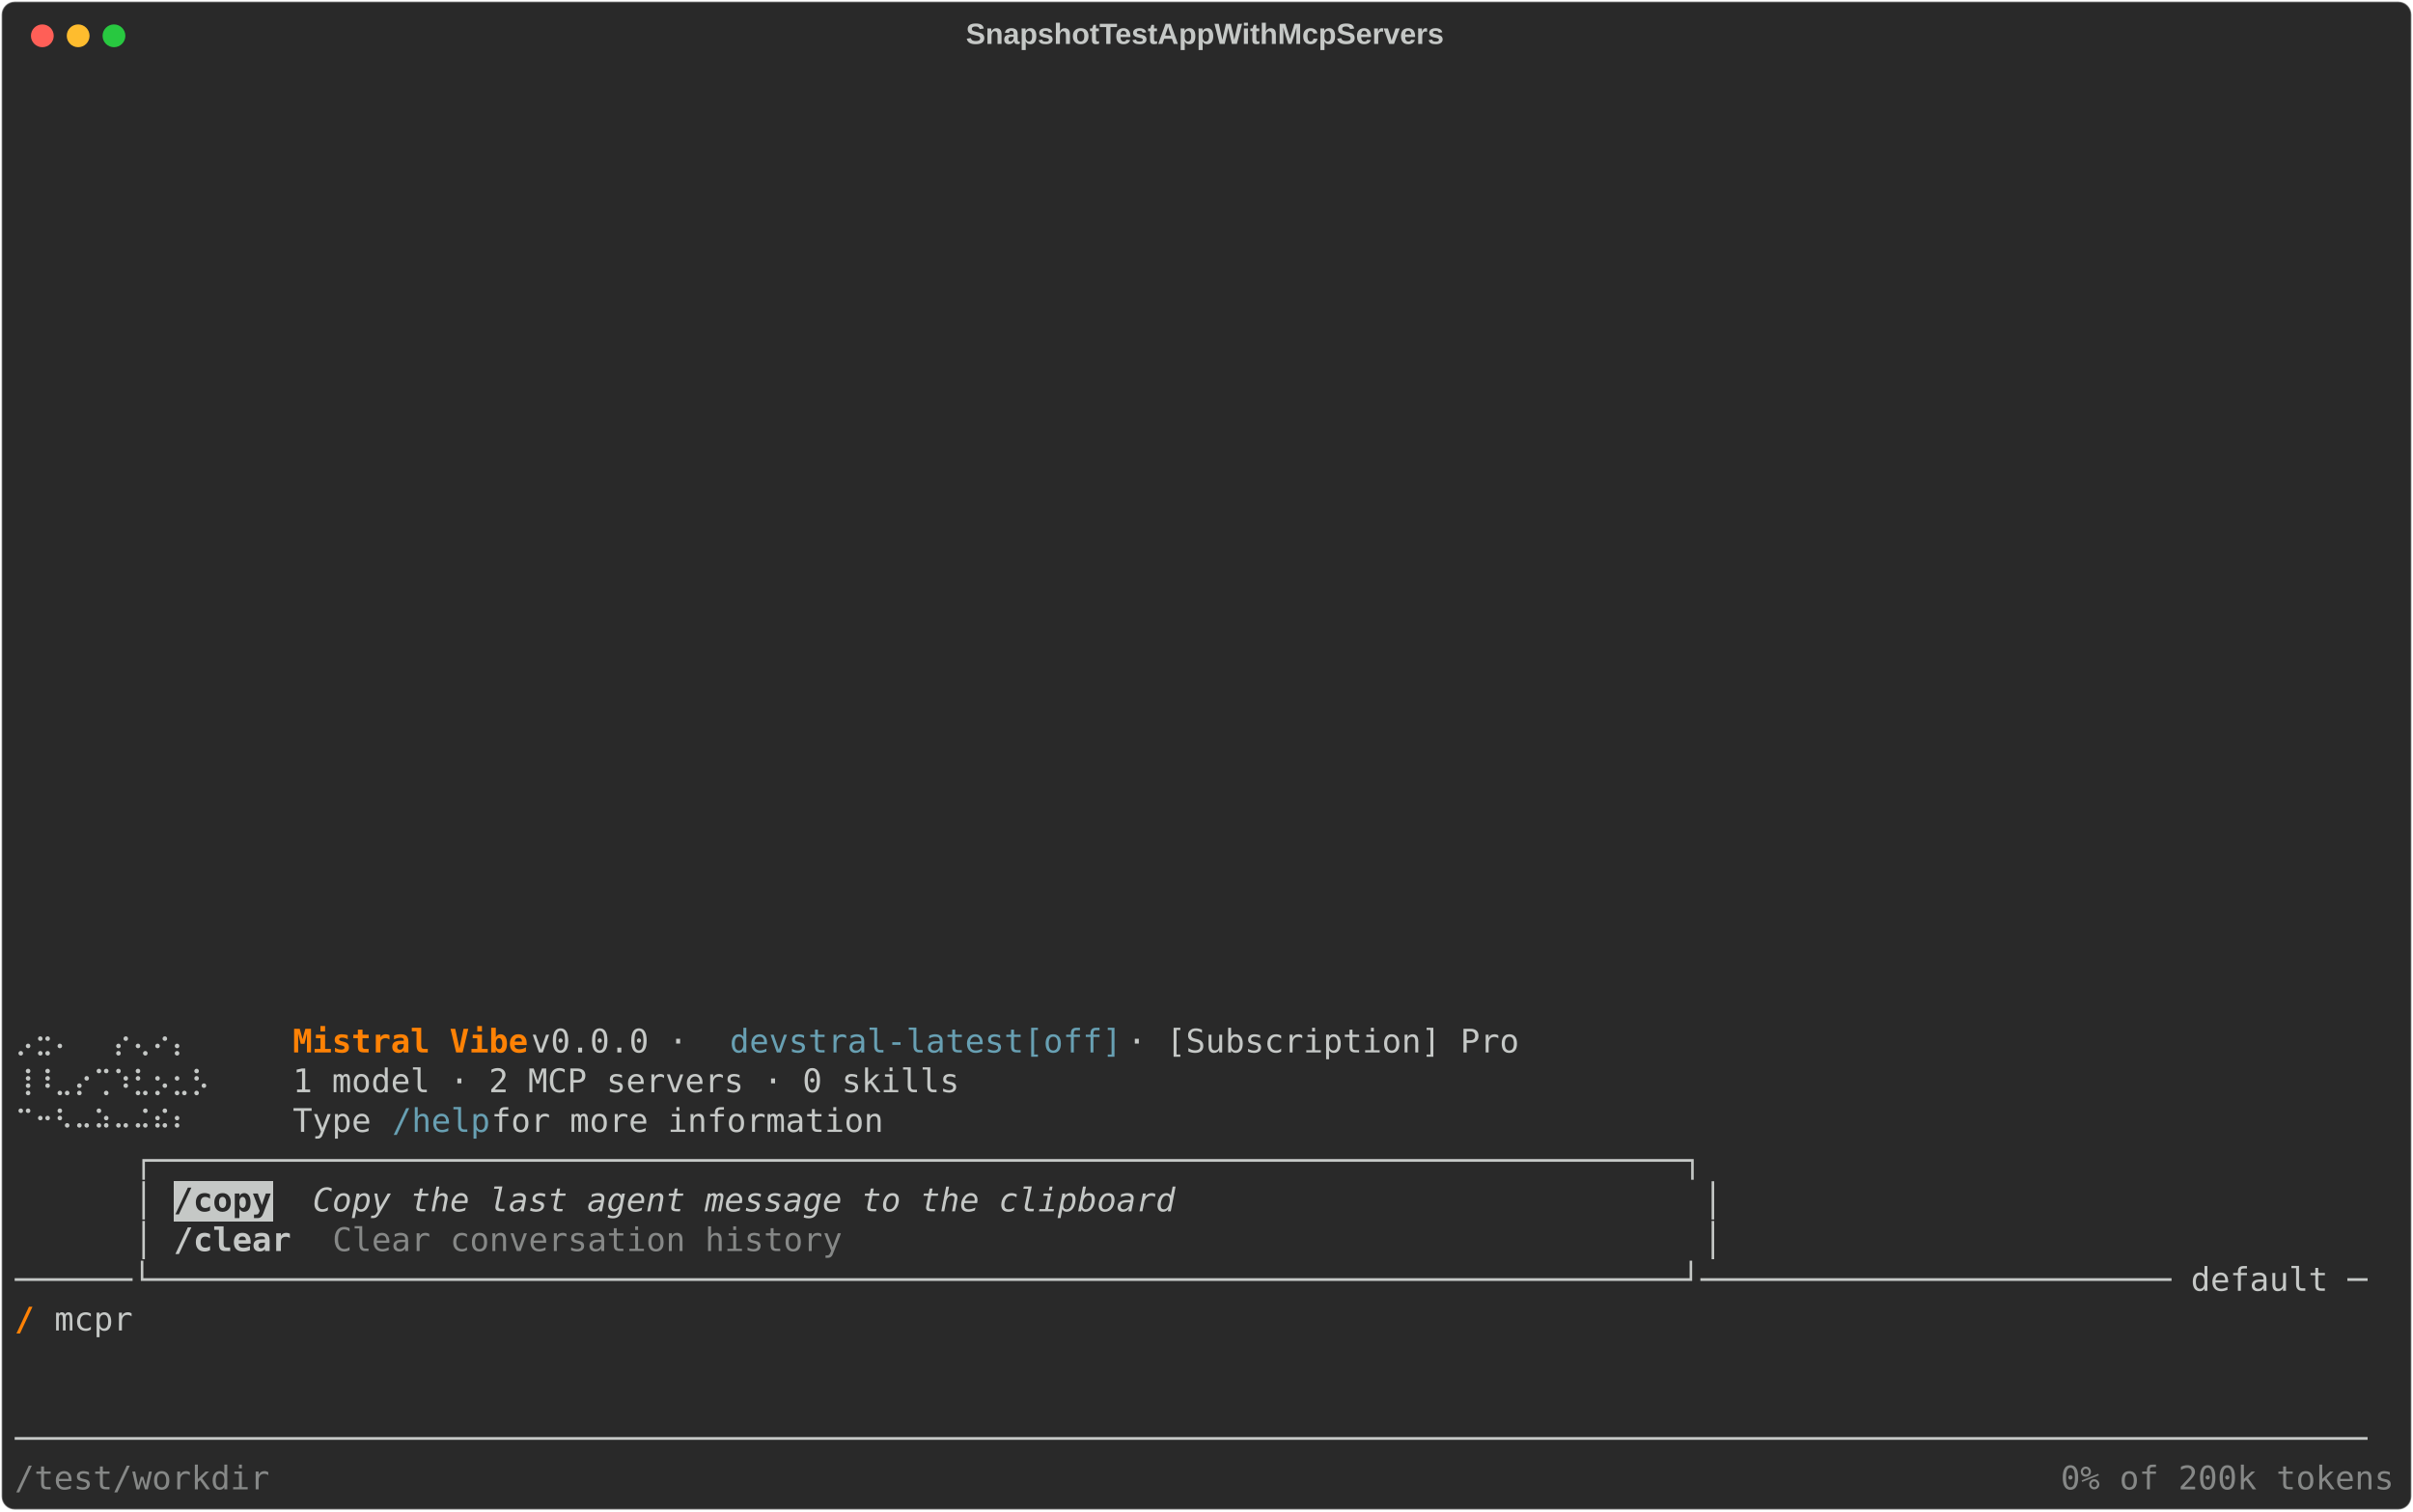
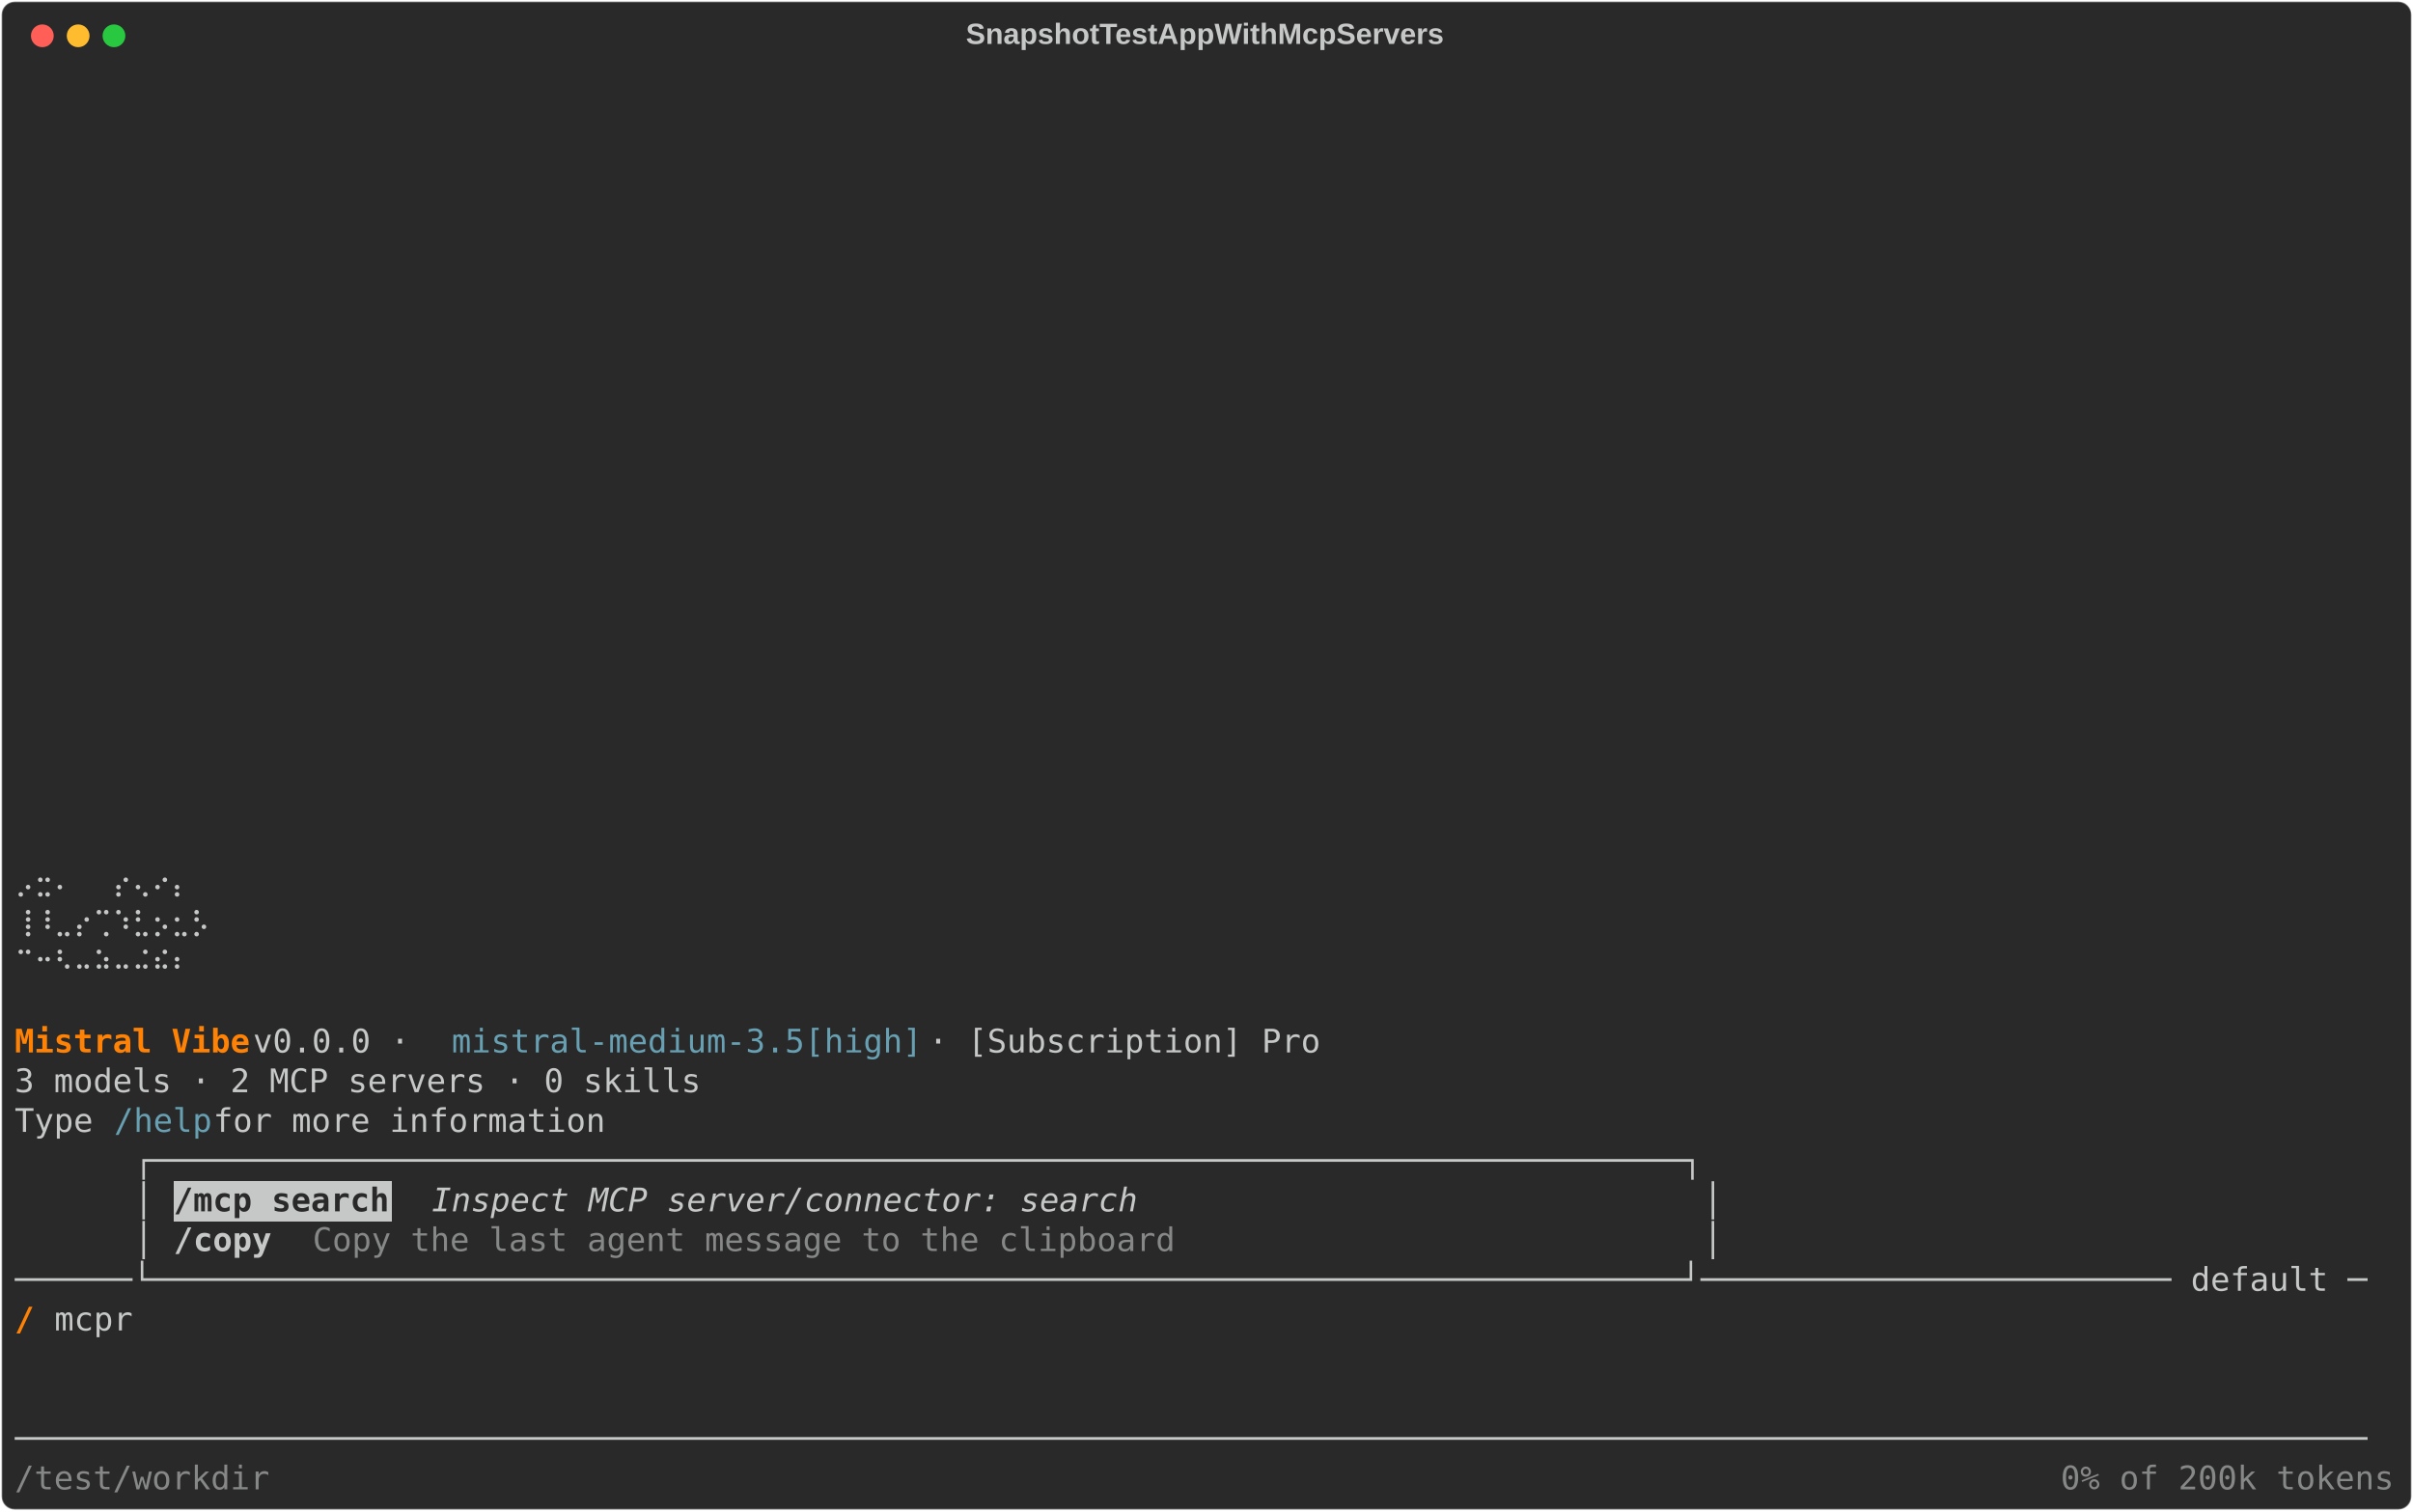
<svg xmlns="http://www.w3.org/2000/svg" class="rich-terminal" viewBox="0 0 1482 928.4">
  <style>

    @font-face {
        font-family: "Fira Code";
        src: local("FiraCode-Regular"),
                url("https://cdnjs.cloudflare.com/ajax/libs/firacode/6.2.0/woff2/FiraCode-Regular.woff2") format("woff2"),
                url("https://cdnjs.cloudflare.com/ajax/libs/firacode/6.2.0/woff/FiraCode-Regular.woff") format("woff");
        font-style: normal;
        font-weight: 400;
    }
    @font-face {
        font-family: "Fira Code";
        src: local("FiraCode-Bold"),
                url("https://cdnjs.cloudflare.com/ajax/libs/firacode/6.2.0/woff2/FiraCode-Bold.woff2") format("woff2"),
                url("https://cdnjs.cloudflare.com/ajax/libs/firacode/6.2.0/woff/FiraCode-Bold.woff") format("woff");
        font-style: bold;
        font-weight: 700;
    }

    .terminal-matrix {
        font-family: Fira Code, monospace;
        font-size: 20px;
        line-height: 24.4px;
        font-variant-east-asian: full-width;
    }

    .terminal-title {
        font-size: 18px;
        font-weight: bold;
        font-family: arial;
    }

    .terminal-r1 { fill: #c5c8c6 }
.terminal-r2 { fill: #ff8205;font-weight: bold }
.terminal-r3 { fill: #68a0b3 }
.terminal-r4 { fill: #292929;font-weight: bold }
.terminal-r5 { fill: #c5c8c6;font-style: italic; }
.terminal-r6 { fill: #c5c8c6;font-weight: bold }
.terminal-r7 { fill: #868887 }
    </style>
  <defs>
    <clipPath id="terminal-clip-terminal">
      <rect x="0" y="0" width="1463.0" height="877.4" />
    </clipPath>
    <clipPath id="terminal-line-0">
      <rect x="0" y="1.5" width="1464" height="24.65" />
    </clipPath>
    <clipPath id="terminal-line-1">
      <rect x="0" y="25.9" width="1464" height="24.65" />
    </clipPath>
    <clipPath id="terminal-line-2">
      <rect x="0" y="50.3" width="1464" height="24.65" />
    </clipPath>
    <clipPath id="terminal-line-3">
      <rect x="0" y="74.7" width="1464" height="24.65" />
    </clipPath>
    <clipPath id="terminal-line-4">
      <rect x="0" y="99.1" width="1464" height="24.65" />
    </clipPath>
    <clipPath id="terminal-line-5">
      <rect x="0" y="123.5" width="1464" height="24.65" />
    </clipPath>
    <clipPath id="terminal-line-6">
      <rect x="0" y="147.9" width="1464" height="24.65" />
    </clipPath>
    <clipPath id="terminal-line-7">
      <rect x="0" y="172.3" width="1464" height="24.65" />
    </clipPath>
    <clipPath id="terminal-line-8">
      <rect x="0" y="196.7" width="1464" height="24.65" />
    </clipPath>
    <clipPath id="terminal-line-9">
      <rect x="0" y="221.1" width="1464" height="24.65" />
    </clipPath>
    <clipPath id="terminal-line-10">
      <rect x="0" y="245.5" width="1464" height="24.65" />
    </clipPath>
    <clipPath id="terminal-line-11">
      <rect x="0" y="269.9" width="1464" height="24.65" />
    </clipPath>
    <clipPath id="terminal-line-12">
      <rect x="0" y="294.3" width="1464" height="24.65" />
    </clipPath>
    <clipPath id="terminal-line-13">
      <rect x="0" y="318.7" width="1464" height="24.65" />
    </clipPath>
    <clipPath id="terminal-line-14">
      <rect x="0" y="343.1" width="1464" height="24.65" />
    </clipPath>
    <clipPath id="terminal-line-15">
      <rect x="0" y="367.5" width="1464" height="24.65" />
    </clipPath>
    <clipPath id="terminal-line-16">
      <rect x="0" y="391.9" width="1464" height="24.65" />
    </clipPath>
    <clipPath id="terminal-line-17">
      <rect x="0" y="416.3" width="1464" height="24.65" />
    </clipPath>
    <clipPath id="terminal-line-18">
      <rect x="0" y="440.7" width="1464" height="24.65" />
    </clipPath>
    <clipPath id="terminal-line-19">
      <rect x="0" y="465.1" width="1464" height="24.65" />
    </clipPath>
    <clipPath id="terminal-line-20">
      <rect x="0" y="489.5" width="1464" height="24.65" />
    </clipPath>
    <clipPath id="terminal-line-21">
      <rect x="0" y="513.9" width="1464" height="24.65" />
    </clipPath>
    <clipPath id="terminal-line-22">
      <rect x="0" y="538.3" width="1464" height="24.65" />
    </clipPath>
    <clipPath id="terminal-line-23">
      <rect x="0" y="562.7" width="1464" height="24.65" />
    </clipPath>
    <clipPath id="terminal-line-24">
      <rect x="0" y="587.1" width="1464" height="24.65" />
    </clipPath>
    <clipPath id="terminal-line-25">
      <rect x="0" y="611.5" width="1464" height="24.65" />
    </clipPath>
    <clipPath id="terminal-line-26">
      <rect x="0" y="635.9" width="1464" height="24.65" />
    </clipPath>
    <clipPath id="terminal-line-27">
      <rect x="0" y="660.3" width="1464" height="24.65" />
    </clipPath>
    <clipPath id="terminal-line-28">
      <rect x="0" y="684.7" width="1464" height="24.65" />
    </clipPath>
    <clipPath id="terminal-line-29">
      <rect x="0" y="709.1" width="1464" height="24.65" />
    </clipPath>
    <clipPath id="terminal-line-30">
      <rect x="0" y="733.5" width="1464" height="24.65" />
    </clipPath>
    <clipPath id="terminal-line-31">
      <rect x="0" y="757.9" width="1464" height="24.65" />
    </clipPath>
    <clipPath id="terminal-line-32">
      <rect x="0" y="782.3" width="1464" height="24.65" />
    </clipPath>
    <clipPath id="terminal-line-33">
      <rect x="0" y="806.7" width="1464" height="24.65" />
    </clipPath>
    <clipPath id="terminal-line-34">
      <rect x="0" y="831.1" width="1464" height="24.65" />
    </clipPath>
  </defs>
  <rect fill="#292929" stroke="rgba(255,255,255,0.35)" stroke-width="1" x="1" y="1" width="1480" height="926.4" rx="8" />
  <text class="terminal-title" fill="#c5c8c6" text-anchor="middle" x="740" y="27">SnapshotTestAppWithMcpServers</text>
  <g transform="translate(26,22)">
    <circle cx="0" cy="0" r="7" fill="#ff5f57" />
    <circle cx="22" cy="0" r="7" fill="#febc2e" />
    <circle cx="44" cy="0" r="7" fill="#28c840" />
  </g>
  <g transform="translate(9, 41)" clip-path="url(#terminal-clip-terminal)">
-     <rect fill="#c5c8c6" x="97.6" y="684.7" width="61" height="24.65" shape-rendering="crispEdges" />
+     <rect fill="#c5c8c6" x="97.6" y="684.7" width="134.2" height="24.65" shape-rendering="crispEdges" />
    <g class="terminal-matrix">
      <text class="terminal-r1" x="1464" y="20" textLength="12.2" clip-path="url(#terminal-line-0)">
</text>
      <text class="terminal-r1" x="1464" y="44.4" textLength="12.2" clip-path="url(#terminal-line-1)">
</text>
      <text class="terminal-r1" x="1464" y="68.8" textLength="12.2" clip-path="url(#terminal-line-2)">
</text>
      <text class="terminal-r1" x="1464" y="93.2" textLength="12.2" clip-path="url(#terminal-line-3)">
</text>
      <text class="terminal-r1" x="1464" y="117.6" textLength="12.2" clip-path="url(#terminal-line-4)">
</text>
      <text class="terminal-r1" x="1464" y="142" textLength="12.2" clip-path="url(#terminal-line-5)">
</text>
      <text class="terminal-r1" x="1464" y="166.4" textLength="12.2" clip-path="url(#terminal-line-6)">
</text>
      <text class="terminal-r1" x="1464" y="190.8" textLength="12.2" clip-path="url(#terminal-line-7)">
</text>
      <text class="terminal-r1" x="1464" y="215.2" textLength="12.2" clip-path="url(#terminal-line-8)">
</text>
      <text class="terminal-r1" x="1464" y="239.6" textLength="12.2" clip-path="url(#terminal-line-9)">
</text>
      <text class="terminal-r1" x="1464" y="264" textLength="12.2" clip-path="url(#terminal-line-10)">
</text>
      <text class="terminal-r1" x="1464" y="288.4" textLength="12.2" clip-path="url(#terminal-line-11)">
</text>
      <text class="terminal-r1" x="1464" y="312.8" textLength="12.2" clip-path="url(#terminal-line-12)">
</text>
      <text class="terminal-r1" x="1464" y="337.2" textLength="12.2" clip-path="url(#terminal-line-13)">
</text>
      <text class="terminal-r1" x="1464" y="361.6" textLength="12.2" clip-path="url(#terminal-line-14)">
</text>
      <text class="terminal-r1" x="1464" y="386" textLength="12.2" clip-path="url(#terminal-line-15)">
</text>
      <text class="terminal-r1" x="1464" y="410.4" textLength="12.2" clip-path="url(#terminal-line-16)">
</text>
      <text class="terminal-r1" x="1464" y="434.8" textLength="12.2" clip-path="url(#terminal-line-17)">
</text>
      <text class="terminal-r1" x="1464" y="459.2" textLength="12.2" clip-path="url(#terminal-line-18)">
</text>
      <text class="terminal-r1" x="1464" y="483.6" textLength="12.2" clip-path="url(#terminal-line-19)">
</text>
+       <text class="terminal-r1" x="0" y="508" textLength="134.2" clip-path="url(#terminal-line-20)">  ⡠⣒⠄  ⡔⢄⠔⡄</text>
      <text class="terminal-r1" x="1464" y="508" textLength="12.2" clip-path="url(#terminal-line-20)">
</text>
+       <text class="terminal-r1" x="0" y="532.4" textLength="134.2" clip-path="url(#terminal-line-21)"> ⢸⠸⣀⡔⢉⠱⣃⡢⣂⡣</text>
      <text class="terminal-r1" x="1464" y="532.4" textLength="12.2" clip-path="url(#terminal-line-21)">
</text>
+       <text class="terminal-r1" x="0" y="556.8" textLength="134.2" clip-path="url(#terminal-line-22)">  ⠉⠒⠣⠤⠵⠤⠬⠮⠆</text>
      <text class="terminal-r1" x="1464" y="556.8" textLength="12.2" clip-path="url(#terminal-line-22)">
</text>
      <text class="terminal-r1" x="1464" y="581.2" textLength="12.2" clip-path="url(#terminal-line-23)">
</text>
-       <text class="terminal-r1" x="0" y="605.6" textLength="134.2" clip-path="url(#terminal-line-24)">  ⡠⣒⠄  ⡔⢄⠔⡄</text>
-       <text class="terminal-r2" x="170.8" y="605.6" textLength="146.4" clip-path="url(#terminal-line-24)">Mistral Vibe</text>
-       <text class="terminal-r1" x="317.2" y="605.6" textLength="122" clip-path="url(#terminal-line-24)"> v0.0.0 · </text>
-       <text class="terminal-r3" x="439.2" y="605.6" textLength="244" clip-path="url(#terminal-line-24)">devstral-latest[off]</text>
-       <text class="terminal-r1" x="683.2" y="605.6" textLength="256.2" clip-path="url(#terminal-line-24)"> · [Subscription] Pro</text>
+       <text class="terminal-r2" x="0" y="605.6" textLength="146.4" clip-path="url(#terminal-line-24)">Mistral Vibe</text>
+       <text class="terminal-r1" x="146.4" y="605.6" textLength="122" clip-path="url(#terminal-line-24)"> v0.0.0 · </text>
+       <text class="terminal-r3" x="268.4" y="605.6" textLength="292.8" clip-path="url(#terminal-line-24)">mistral-medium-3.5[high]</text>
+       <text class="terminal-r1" x="561.2" y="605.6" textLength="256.2" clip-path="url(#terminal-line-24)"> · [Subscription] Pro</text>
      <text class="terminal-r1" x="1464" y="605.6" textLength="12.2" clip-path="url(#terminal-line-24)">
</text>
-       <text class="terminal-r1" x="0" y="630" textLength="134.2" clip-path="url(#terminal-line-25)"> ⢸⠸⣀⡔⢉⠱⣃⡢⣂⡣</text>
-       <text class="terminal-r1" x="170.8" y="630" textLength="414.8" clip-path="url(#terminal-line-25)">1 model · 2 MCP servers · 0 skills</text>
+       <text class="terminal-r1" x="0" y="630" textLength="427" clip-path="url(#terminal-line-25)">3 models · 2 MCP servers · 0 skills</text>
      <text class="terminal-r1" x="1464" y="630" textLength="12.2" clip-path="url(#terminal-line-25)">
</text>
-       <text class="terminal-r1" x="0" y="654.4" textLength="134.2" clip-path="url(#terminal-line-26)">  ⠉⠒⠣⠤⠵⠤⠬⠮⠆</text>
-       <text class="terminal-r1" x="170.8" y="654.4" textLength="61" clip-path="url(#terminal-line-26)">Type </text>
-       <text class="terminal-r3" x="231.8" y="654.4" textLength="61" clip-path="url(#terminal-line-26)">/help</text>
-       <text class="terminal-r1" x="292.8" y="654.4" textLength="256.2" clip-path="url(#terminal-line-26)"> for more information</text>
+       <text class="terminal-r1" x="0" y="654.4" textLength="61" clip-path="url(#terminal-line-26)">Type </text>
+       <text class="terminal-r3" x="61" y="654.4" textLength="61" clip-path="url(#terminal-line-26)">/help</text>
+       <text class="terminal-r1" x="122" y="654.4" textLength="256.2" clip-path="url(#terminal-line-26)"> for more information</text>
      <text class="terminal-r1" x="1464" y="654.4" textLength="12.2" clip-path="url(#terminal-line-26)">
</text>
      <text class="terminal-r1" x="73.2" y="678.8" textLength="976" clip-path="url(#terminal-line-27)">┌──────────────────────────────────────────────────────────────────────────────┐</text>
      <text class="terminal-r1" x="1464" y="678.8" textLength="12.2" clip-path="url(#terminal-line-27)">
</text>
      <text class="terminal-r1" x="73.2" y="703.2" textLength="12.2" clip-path="url(#terminal-line-28)">│</text>
-       <text class="terminal-r4" x="97.6" y="703.2" textLength="61" clip-path="url(#terminal-line-28)">/copy</text>
-       <text class="terminal-r5" x="183" y="703.2" textLength="536.8" clip-path="url(#terminal-line-28)">Copy the last agent message to the clipboard</text>
+       <text class="terminal-r4" x="97.6" y="703.2" textLength="134.2" clip-path="url(#terminal-line-28)">/mcp search</text>
+       <text class="terminal-r5" x="256.2" y="703.2" textLength="439.2" clip-path="url(#terminal-line-28)">Inspect MCP server/connector: search</text>
      <text class="terminal-r1" x="1037" y="703.2" textLength="12.2" clip-path="url(#terminal-line-28)">│</text>
      <text class="terminal-r1" x="1464" y="703.2" textLength="12.2" clip-path="url(#terminal-line-28)">
</text>
      <text class="terminal-r1" x="73.2" y="727.6" textLength="12.2" clip-path="url(#terminal-line-29)">│</text>
-       <text class="terminal-r6" x="97.6" y="727.6" textLength="73.2" clip-path="url(#terminal-line-29)">/clear</text>
-       <text class="terminal-r7" x="195.2" y="727.6" textLength="317.2" clip-path="url(#terminal-line-29)">Clear conversation history</text>
+       <text class="terminal-r6" x="97.6" y="727.6" textLength="61" clip-path="url(#terminal-line-29)">/copy</text>
+       <text class="terminal-r7" x="183" y="727.6" textLength="536.8" clip-path="url(#terminal-line-29)">Copy the last agent message to the clipboard</text>
      <text class="terminal-r1" x="1037" y="727.6" textLength="12.2" clip-path="url(#terminal-line-29)">│</text>
      <text class="terminal-r1" x="1464" y="727.6" textLength="12.2" clip-path="url(#terminal-line-29)">
</text>
      <text class="terminal-r1" x="0" y="752" textLength="1464" clip-path="url(#terminal-line-30)">──────└──────────────────────────────────────────────────────────────────────────────┘──────────────────────── default ─</text>
      <text class="terminal-r1" x="1464" y="752" textLength="12.2" clip-path="url(#terminal-line-30)">
</text>
      <text class="terminal-r2" x="0" y="776.4" textLength="12.2" clip-path="url(#terminal-line-31)">/</text>
      <text class="terminal-r1" x="24.4" y="776.4" textLength="1439.6" clip-path="url(#terminal-line-31)">mcpr                                                                                                                  </text>
      <text class="terminal-r1" x="1464" y="776.4" textLength="12.2" clip-path="url(#terminal-line-31)">
</text>
      <text class="terminal-r1" x="1464" y="800.8" textLength="12.2" clip-path="url(#terminal-line-32)">
</text>
      <text class="terminal-r1" x="1464" y="825.2" textLength="12.2" clip-path="url(#terminal-line-33)">
</text>
      <text class="terminal-r1" x="0" y="849.6" textLength="1464" clip-path="url(#terminal-line-34)">────────────────────────────────────────────────────────────────────────────────────────────────────────────────────────</text>
      <text class="terminal-r1" x="1464" y="849.6" textLength="12.2" clip-path="url(#terminal-line-34)">
</text>
      <text class="terminal-r7" x="0" y="874" textLength="158.6" clip-path="url(#terminal-line-35)">/test/workdir</text>
      <text class="terminal-r7" x="1256.6" y="874" textLength="207.4" clip-path="url(#terminal-line-35)">0% of 200k tokens</text>
    </g>
  </g>
</svg>
